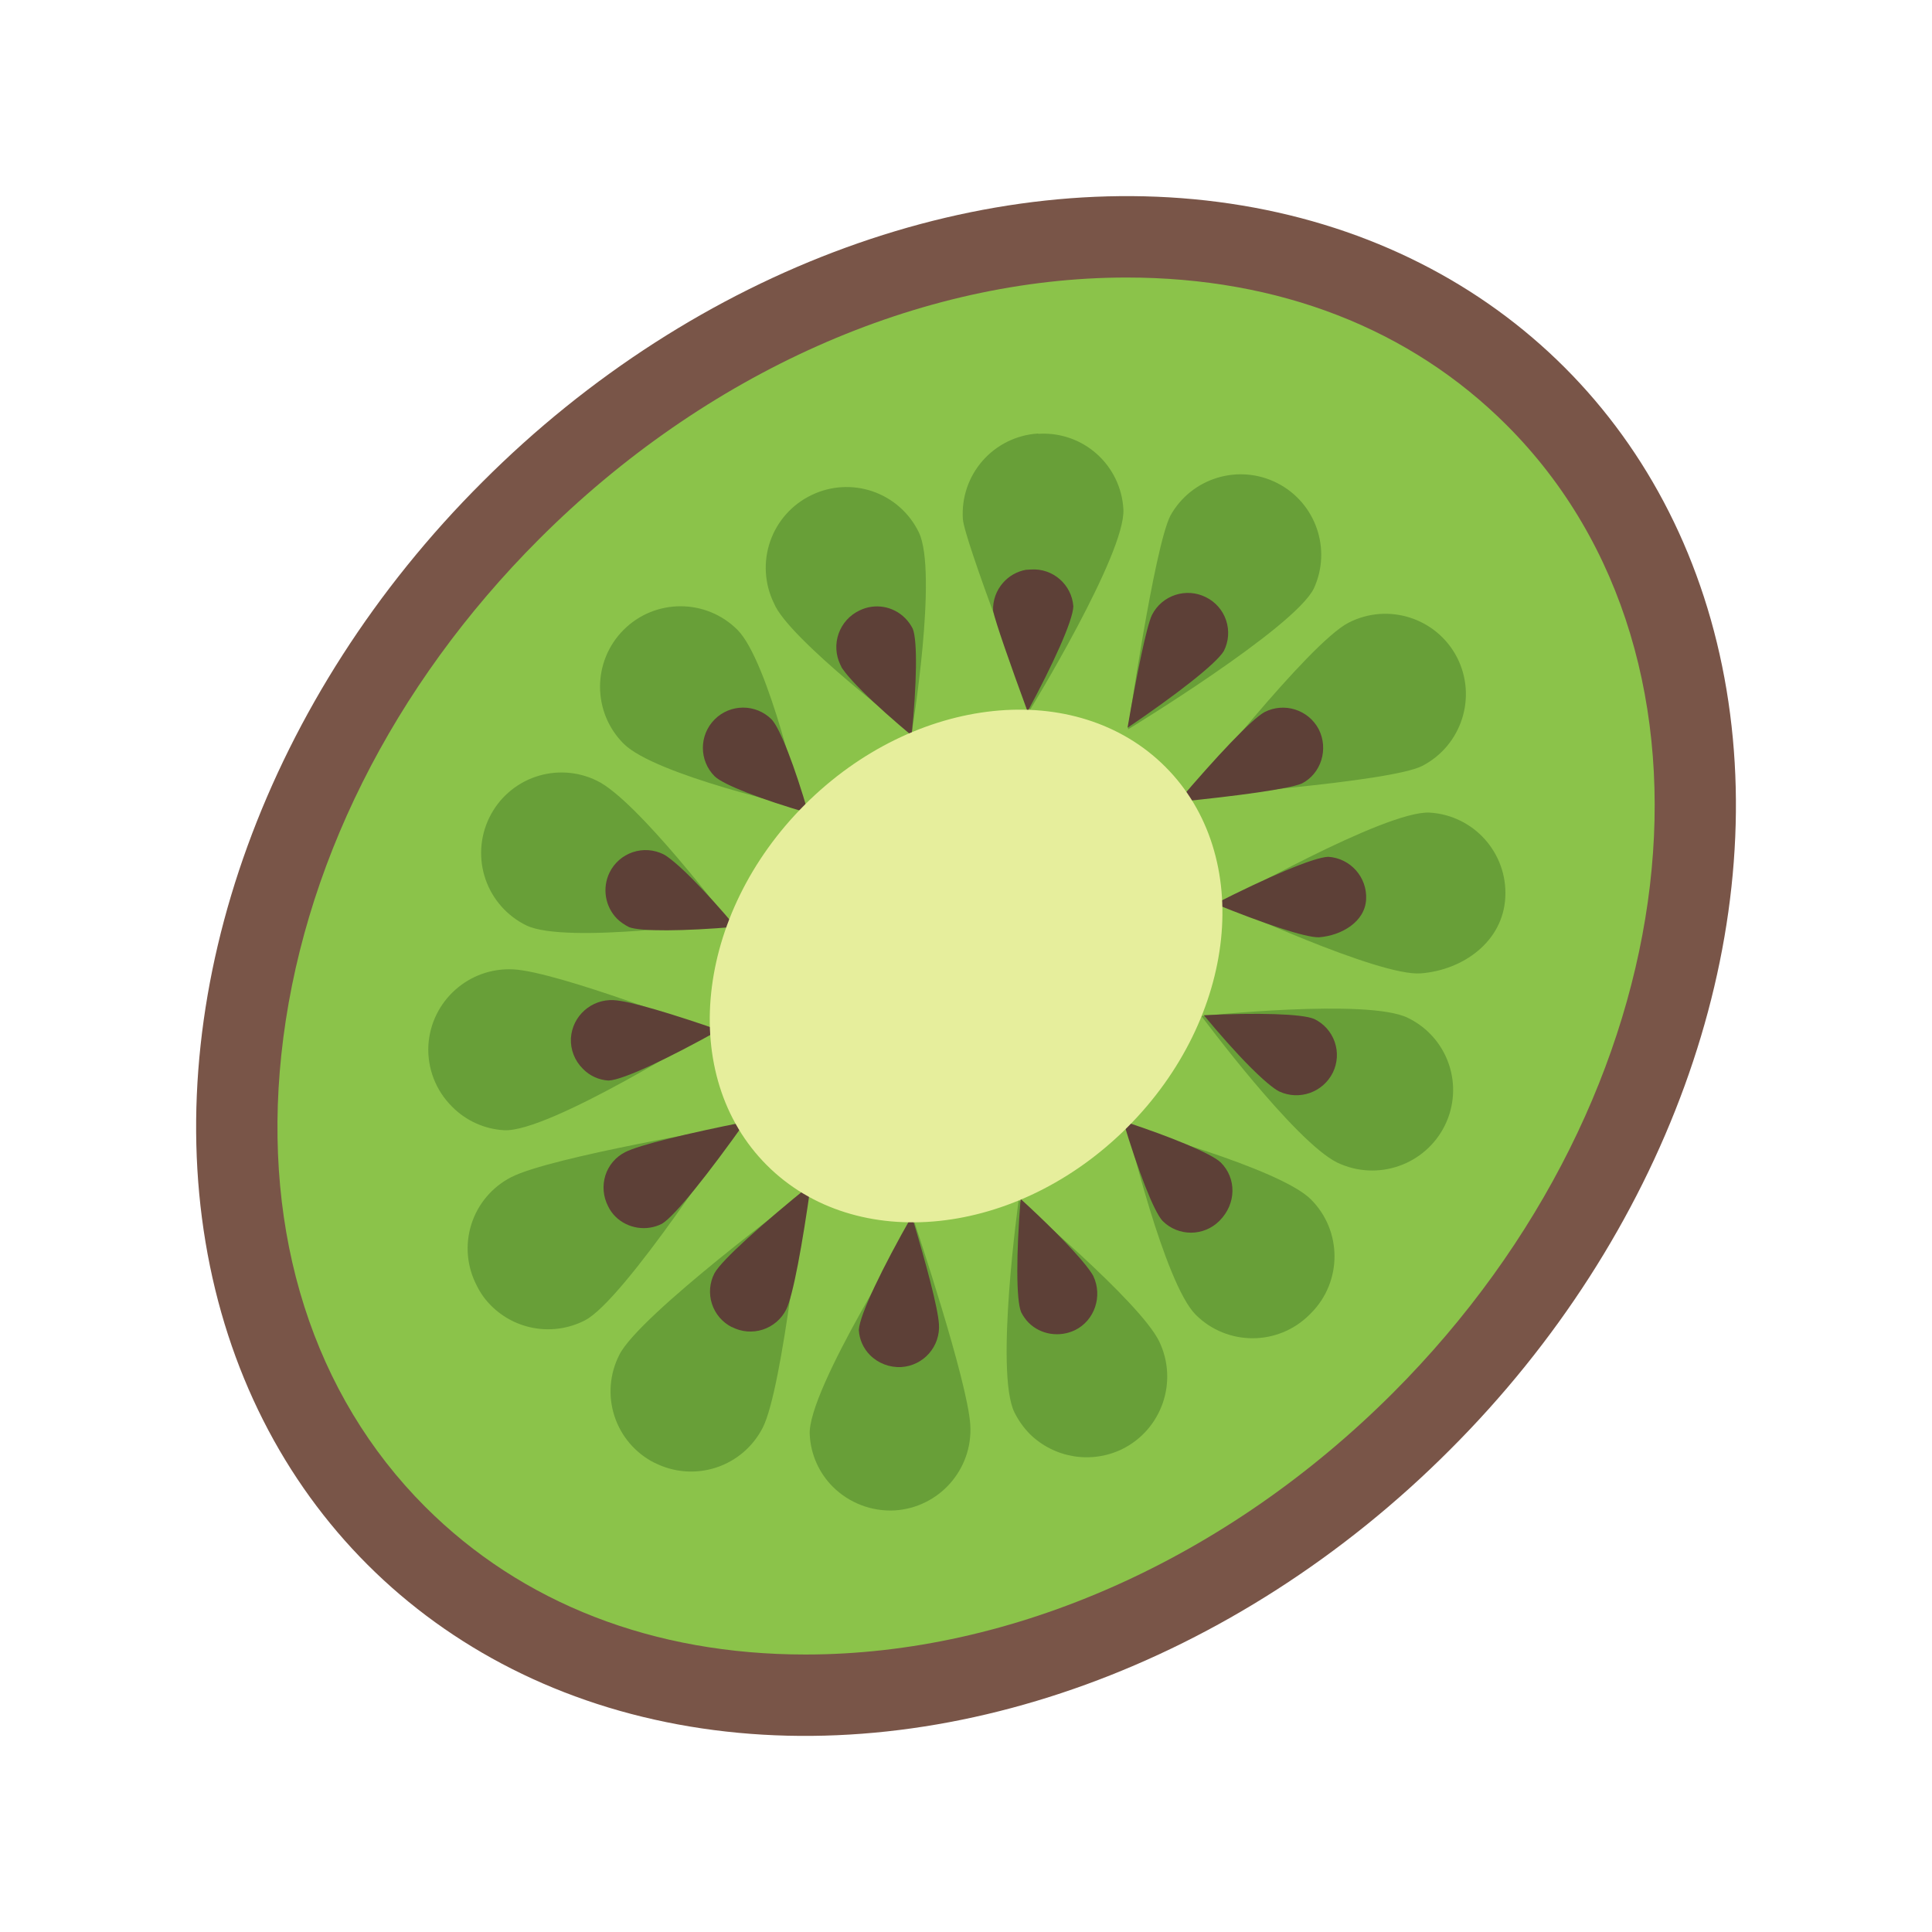
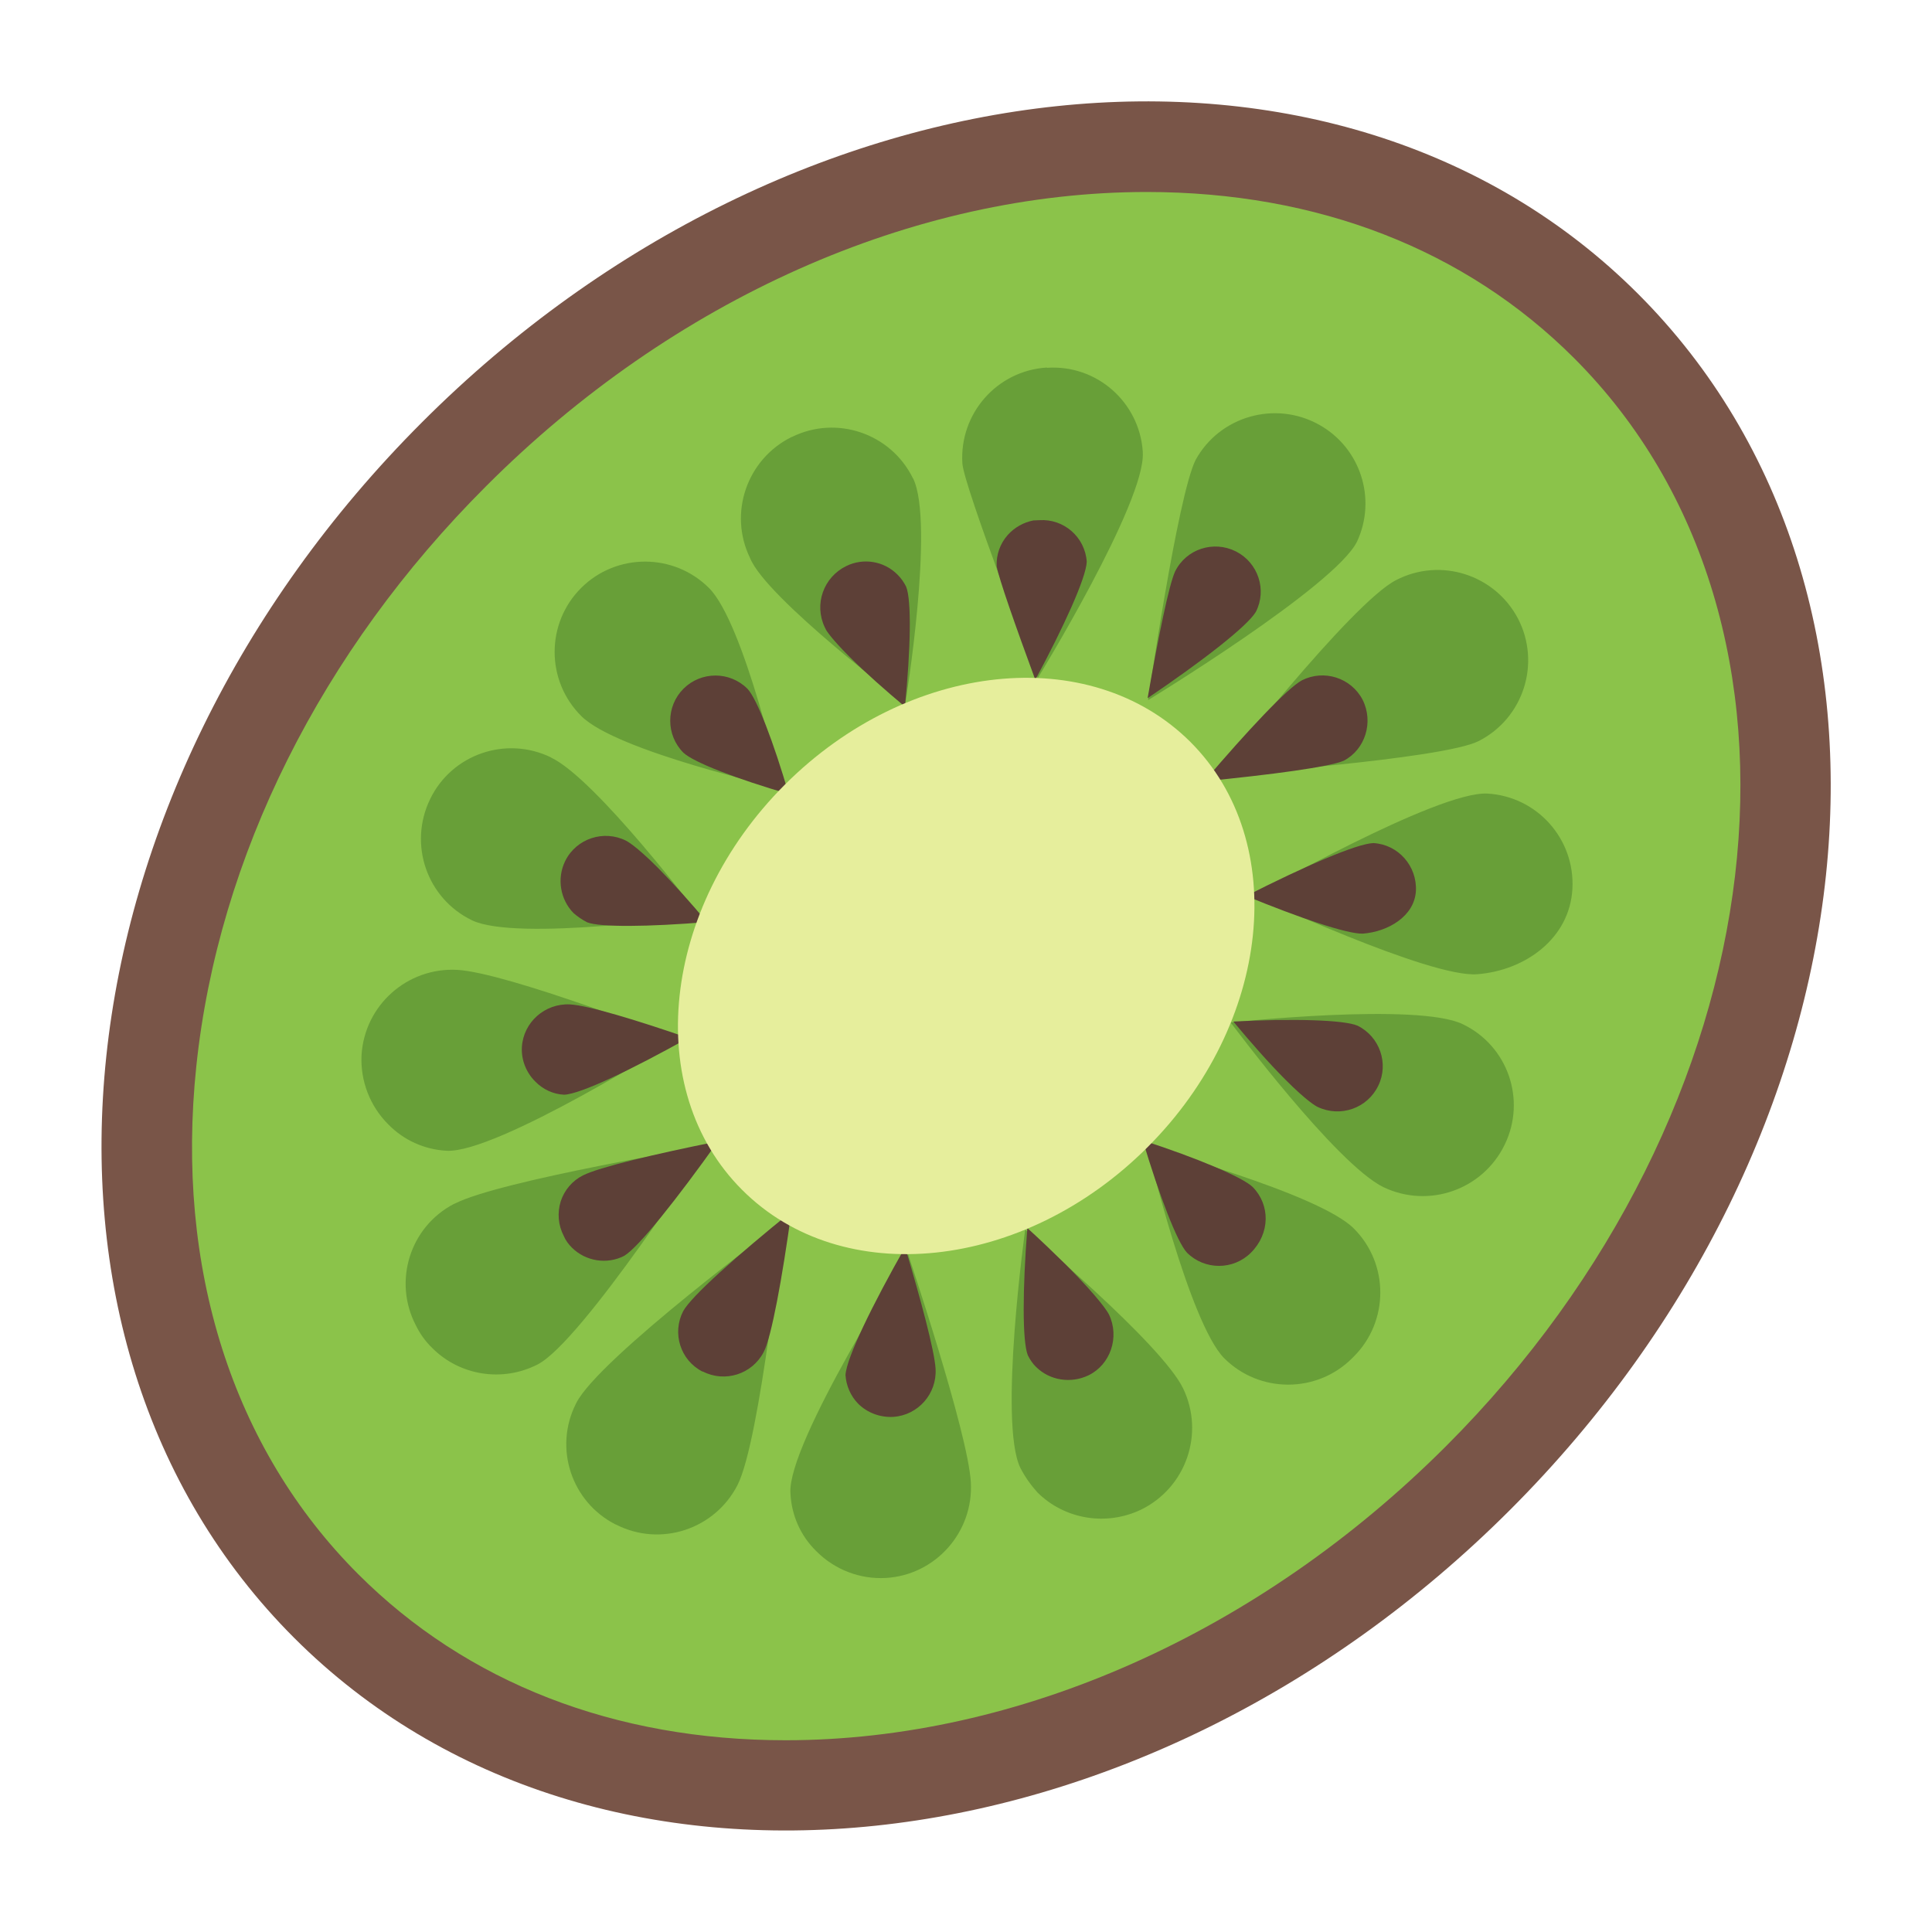
- <svg xmlns="http://www.w3.org/2000/svg" width="800px" height="800px" viewBox="0 0 1024 1024" class="icon" version="1.1">
-   <path d="M255.576 255.558a362.667 448 45.001 1 0 512.879 512.897 362.667 448 45.001 1 0-512.879-512.897Z" fill="#795548" />
-   <path d="M597.141 147.093c80.576 0 150.251 27.072 201.472 78.293 124.779 124.779 97.685 354.859-60.352 512.917-88.107 88.107-201.6 138.624-311.381 138.624-80.597 0-150.272-27.072-201.515-78.293-59.2-59.221-86.293-144.277-76.267-239.488 10.389-98.603 58.901-195.691 136.64-273.408 88.085-88.107 201.6-138.645 311.403-138.645" fill="#8BC34A" />
-   <path d="M252.693 681.387a42.453 42.453 0 0 1 18.24-57.451c21.12-10.88 119.531-27.2 119.531-27.2s-59.477 92.373-80.448 103.083a42.667 42.667 0 0 1-49.621-7.701 39.232 39.232 0 0 1-7.701-10.731z m75.584 36.672c10.539-21.12 97.408-85.483 97.408-85.483s-10.688 103.125-21.397 124.075a42.603 42.603 0 0 1-57.472 18.581l0.149 0.128a42.453 42.453 0 0 1-18.688-57.301z m-101.227-163.968a42.88 42.88 0 0 1 45.099-40.299c23.552 1.216 104.192 32.64 104.192 32.64s-85.483 53.952-109.163 52.608a42.069 42.069 0 0 1-27.605-12.523 42.581 42.581 0 0 1-12.523-32.427z m202.133 206.357c-1.515-23.552 55.488-112.619 55.488-112.619s28.224 84.075 29.611 107.477a42.816 42.816 0 0 1-40.128 45.248 43.264 43.264 0 0 1-32.725-12.523 41.92 41.92 0 0 1-12.245-27.584z m-169.856-327.061a42.56 42.56 0 0 1 57.024-19.605c21.269 10.112 69.781 74.453 69.781 74.453s-85.781 12.416-107.051 2.304a42.709 42.709 0 0 1-19.755-57.152z m278.315 315.136c-10.411-21.269 2.261-112.299 2.261-112.299s64.256 53.632 74.496 74.752a42.923 42.923 0 0 1-19.755 57.152 43.029 43.029 0 0 1-48.875-8.128 44.971 44.971 0 0 1-8.128-11.477z m-207.104-414.699a42.667 42.667 0 0 1 60.331 0c16.576 16.576 33.984 94.336 33.984 94.336s-77.589-17.259-94.315-33.984a42.667 42.667 0 0 1 0-60.352z m266.944 263.68s80.597 21.461 97.344 38.208a42.667 42.667 0 0 1 0 60.331l-0.448 0.448-0.32 0.32a42.667 42.667 0 0 1-60.331 0c-16.576-16.619-36.245-99.307-36.245-99.307z m-187.307-277.845a42.731 42.731 0 0 1 19.776-57.173 42.56 42.56 0 0 1 57.024 19.605c10.261 21.099-3.691 106.005-3.691 106.005s-65.579-49.579-73.109-68.437z m335.957 219.797a42.453 42.453 0 0 1 19.755 56.875 42.965 42.965 0 0 1-57.024 19.904c-22.443-10.901-72.064-77.696-72.064-77.696s88.064-9.493 109.333 0.917zM510.336 275.029a42.56 42.56 0 0 1 39.829-45.248l0.149 0.149a42.368 42.368 0 0 1 45.099 39.979c1.344 23.36-49.515 106.389-49.515 106.389s-34.965-90.432-35.563-101.269z m137.344 203.861s86.528-49.408 110.037-48.192a42.731 42.731 0 0 1 40.128 44.907c-1.216 23.552-22.464 38.571-44.8 40.299-22.315 1.771-105.365-37.013-105.365-37.013z m-27.371-205.547a42.667 42.667 0 0 1 76.032 38.613c-10.539 21.12-98.517 74.667-98.517 74.667s13.888-96.235 22.485-113.28z m94.421 56.725a42.731 42.731 0 0 1 57.472 18.261 42.816 42.816 0 0 1-18.389 57.621c-16.896 8.725-123.541 16.213-123.541 16.213s63.36-81.259 84.459-92.096z" fill="#689F38" />
-   <path d="M646.315 647.083c9.088-9.067 9.088-22.592 0.747-30.912-4.864-4.715-26.005-13.504-51.755-21.952 7.872 26.24 16.213 47.893 20.885 52.907a21.291 21.291 0 0 0 30.123-0.043zM461.163 718.272c4.309 4.309 10.368 6.635 16.597 6.293a21.312 21.312 0 0 0 19.904-22.699c-0.533-8.683-6.891-32.448-14.379-57.323-15.424 27.115-27.627 52.096-28.096 60.395 0.299 4.971 2.347 9.707 5.973 13.333zM569.771 705.003c10.368-5.056 14.784-18.005 9.685-28.715-0.448-0.917-3.819-6.976-20.181-23.36a591.659 591.659 0 0 0-18.325-17.472c-2.325 28.907-2.432 53.376 0.256 59.968 1.003 2.005 2.411 4.053 3.989 5.632 6.357 6.336 16.213 7.936 24.576 3.947zM696.555 540.075c-6.4-2.773-30.229-3.392-58.496-1.984 7.872 9.451 16.64 19.499 24.747 27.605 10.091 10.091 14.379 12.416 15.147 12.779a21.589 21.589 0 0 0 28.501-10.027 21.184 21.184 0 0 0-9.899-28.373zM429.739 627.84c-25.536 20.651-47.104 39.893-51.029 46.955a21.12 21.12 0 0 0 9.216 28.629l0.021-0.064a21.248 21.248 0 0 0 28.757-9.28c3.584-7.083 8.619-34.645 13.035-66.24zM690.048 415.253c10.176-5.227 14.272-18.219 8.875-28.8a21.461 21.461 0 0 0-28.629-9.067c-6.891 3.712-25.707 23.765-46.016 47.637 31.509-3.136 58.923-6.869 65.771-9.771zM699.051 496.789c11.925-0.917 24.405-8.149 25.024-20.096a21.483 21.483 0 0 0-20.053-22.571c-7.893 0.256-32.896 11.115-60.032 24.917 25.045 10.176 47.723 17.92 55.061 17.749zM326.144 644.757c6.464 6.464 16.619 8.043 24.747 3.84 6.976-4.224 25.024-27.093 44.117-53.995-30.208 6.016-56.256 12.245-63.659 16.064a20.864 20.864 0 0 0-10.453 12.224c-1.728 5.461-1.237 11.307 1.429 16.491a19.563 19.563 0 0 0 3.819 5.376zM378.795 411.477c4.843 4.608 25.088 12.331 49.6 19.456-7.125-24.533-14.869-44.821-19.435-49.643a21.333 21.333 0 0 0-30.165 30.187zM333.376 491.392c5.931 2.368 29.077 2.197 56.491-0.171a411.179 411.179 0 0 0-23.253-25.728c-10.325-10.325-14.464-12.459-14.891-12.672a21.291 21.291 0 0 0-28.672 9.685c-3.968 8.213-2.325 18.069 4.032 24.469 1.6 1.6 3.712 3.072 6.293 4.416zM597.611 385.749c25.344-17.216 46.848-33.749 51.029-40.661a21.12 21.12 0 0 0-9.451-28.544 21.333 21.333 0 0 0-28.629 9.408c-2.859 6.059-7.979 30.955-12.949 59.797zM445.376 352.277l0.363 0.704 0.299 0.725c0.043 0.043 2.027 3.669 10.901 12.523 7.616 7.616 17.195 16.021 26.219 23.573 2.752-27.072 3.2-50.155 0.619-56.555a21.76 21.76 0 0 0-4.011-5.589 20.992 20.992 0 0 0-24.256-4.075 21.483 21.483 0 0 0-10.133 28.693zM544.64 377.131c13.44-25.003 23.936-47.893 24.256-55.701a21.12 21.12 0 0 0-22.443-19.584l-2.773 0.171a21.056 21.056 0 0 0-12.032 6.848 21.099 21.099 0 0 0-5.291 14.827c1.259 6.08 8.96 28.053 18.283 53.44zM325.269 530.091a21.589 21.589 0 0 0-22.677 20.181 21.269 21.269 0 0 0 6.293 16.149 20.48 20.48 0 0 0 13.696 6.293c7.957-0.384 32.235-12.032 58.539-26.731-24.064-8.341-47.253-15.467-55.851-15.893z" fill="#5D4037" />
-   <path d="M426.567 426.516a120.896 149.333 45.001 1 0 170.97 170.976 120.896 149.333 45.001 1 0-170.97-170.976Z" fill="#E6EE9C" />
+ <svg xmlns="http://www.w3.org/2000/svg" version="1.1" id="Layer_1" x="0px" y="0px" viewBox="0 0 800 800" style="enable-background:new 0 0 800 800;" xml:space="preserve">
+   <style type="text/css">
+ 	.st0{fill:#795548;}
+ 	.st1{fill:#8BC34A;}
+ 	.st2{fill:#689F38;}
+ 	.st3{fill:#5D4037;}
+ 	.st4{fill:#E6EE9C;}
+ </style>
+   <path class="st0" d="M174.8,174.8C21.1,328.4-2.6,553.8,121.8,678.2s349.8,100.7,503.5-53s177.4-379.1,53-503.5  S328.4,21.1,174.8,174.8L174.8,174.8z" />
+   <path class="st1" d="M474.8,79.5c70.8,0,132,23.8,177,68.8c109.6,109.6,85.8,311.7-53,450.5c-77.4,77.4-177.1,121.8-273.5,121.8  c-70.8,0-132-23.8-177-68.8c-52-52-75.8-126.7-67-210.4c9.1-86.6,51.7-171.9,120-240.1C278.6,123.9,378.3,79.5,474.8,79.5" />
+   <path class="st2" d="M172.2,548.8c-9.5-18.2-2.5-40.8,15.8-50.3c0.1,0,0.2-0.1,0.3-0.1c18.6-9.6,105-23.9,105-23.9  S241,555.6,222.6,565c-14.5,7.4-32.1,4.7-43.6-6.8C176.2,555.5,173.9,552.3,172.2,548.8L172.2,548.8z M238.6,581  c9.3-18.6,85.6-75.1,85.6-75.1s-9.4,90.6-18.8,109c-9.4,18.4-31.9,25.8-50.3,16.4c-0.1,0-0.1-0.1-0.2-0.1l0.1,0.1  c-18.4-9.3-25.8-31.7-16.5-50.1C238.5,581.2,238.6,581.1,238.6,581L238.6,581z M149.7,437c1.2-20.7,18.9-36.5,39.6-35.4  c20.7,1.1,91.5,28.7,91.5,28.7s-75.1,47.4-95.9,46.2c-9.2-0.5-17.8-4.4-24.2-11C153.2,458,149.2,447.6,149.7,437L149.7,437z   M327.3,618.2c-1.3-20.7,48.7-98.9,48.7-98.9s24.8,73.8,26,94.4c1.2,20.7-14.6,38.5-35.2,39.7c-10.7,0.6-21.1-3.4-28.7-11  C331.5,636,327.7,627.4,327.3,618.2L327.3,618.2z M178.1,330.9c9-18.6,31.4-26.3,50-17.3c0,0,0.1,0,0.1,0.1  c18.7,8.9,61.3,65.4,61.3,65.4s-75.3,10.9-94,2C176.8,372.1,169,349.7,178.1,330.9C178,331,178,331,178.1,330.9L178.1,330.9z   M422.5,607.8c-9.1-18.7,2-98.6,2-98.6s56.4,47.1,65.4,65.7c9,18.7,1.2,41.1-17.4,50.2c-14.4,6.9-31.6,4.1-42.9-7.1  C426.8,614.9,424.4,611.5,422.5,607.8L422.5,607.8z M240.6,243.5c14.6-14.6,38.4-14.6,53,0c14.6,14.6,29.9,82.9,29.9,82.9  s-68.2-15.2-82.8-29.9C226,281.9,226,258.1,240.6,243.5C240.6,243.5,240.6,243.5,240.6,243.5z M475.1,475.1c0,0,70.8,18.9,85.5,33.6  c14.6,14.6,14.6,38.4,0,53l-0.4,0.4l-0.3,0.3c-14.6,14.6-38.4,14.6-53,0C492.4,547.7,475.1,475.1,475.1,475.1L475.1,475.1z   M310.6,231.1c-9.1-18.6-1.3-41.1,17.3-50.2c0,0,0,0,0.1,0c18.5-9.1,40.9-1.4,50,17.1c0,0,0,0.1,0.1,0.1c9,18.5-3.2,93.1-3.2,93.1  S317.2,247.6,310.6,231.1L310.6,231.1z M605.7,424.1c18.6,8.9,26.4,31.2,17.4,49.8c0,0.1-0.1,0.1-0.1,0.2  c-9.1,18.6-31.4,26.4-50.1,17.5c-19.7-9.6-63.3-68.2-63.3-68.2S587,415,605.7,424.1L605.7,424.1z M398.5,191.9  c-1.3-20.6,14.3-38.4,34.9-39.7c0,0,0.1,0,0.1,0l0.1,0.1c20.5-1.4,38.2,14.2,39.6,34.7c0,0.1,0,0.3,0,0.4  c1.2,20.5-43.5,93.4-43.5,93.4S399.1,201.4,398.5,191.9L398.5,191.9z M519.2,370.9c0,0,76-43.4,96.7-42.3  c20.6,1.2,36.3,18.8,35.2,39.4c-1.1,20.7-19.7,33.9-39.4,35.4C592.1,405,519.2,370.9,519.2,370.9z M495.1,190.4  c10-18.1,32.9-24.6,51-14.6c17.2,9.5,24.1,30.7,15.8,48.5c-9.3,18.6-86.5,65.6-86.5,65.6S487.6,205.3,495.1,190.4z M578.1,240.2  c18.4-9.5,40.9-2.3,50.5,16c9.5,18.4,2.3,41.1-16.2,50.6c-14.8,7.7-108.5,14.2-108.5,14.2S559.5,249.7,578.1,240.2z" />
+   <path class="st3" d="M518,518.7c8-8,8-19.8,0.7-27.2c-4.3-4.1-22.8-11.9-45.5-19.3c6.9,23,14.2,42.1,18.3,46.5  C498.8,526,510.7,526,518,518.7C518,518.7,518,518.7,518,518.7z M355.3,581.2c3.8,3.8,9.1,5.8,14.6,5.5c10.3-0.7,18.1-9.6,17.5-19.9  c0,0,0,0,0-0.1c-0.5-7.6-6.1-28.5-12.6-50.3c-13.5,23.8-24.3,45.8-24.7,53C350.4,573.8,352.2,578,355.3,581.2L355.3,581.2z   M450.7,569.5c9.1-4.4,13-15.8,8.5-25.2c-0.4-0.8-3.4-6.1-17.7-20.5c-5.3-5.2-10.6-10.3-16.1-15.3c-2,25.4-2.1,46.9,0.2,52.7  c0.9,1.8,2.1,3.6,3.5,4.9C434.7,571.6,443.4,573,450.7,569.5L450.7,569.5z M562.1,424.7c-5.6-2.4-26.6-3-51.4-1.7  c6.9,8.3,14.6,17.1,21.7,24.2c8.9,8.9,12.6,10.9,13.3,11.2c9.4,4.4,20.5,0.5,25-8.8c4.5-9.2,0.6-20.4-8.6-24.9  C562.2,424.7,562.1,424.7,562.1,424.7z M327.7,501.7c-22.4,18.1-41.4,35-44.8,41.2c-4.7,9.1-1.2,20.3,7.9,25c0.1,0,0.2,0.1,0.2,0.1  l0-0.1c9.1,4.7,20.4,1.2,25.2-8c0-0.1,0.1-0.1,0.1-0.2C319.4,553.7,323.9,529.5,327.7,501.7L327.7,501.7z M556.4,315  c8.9-4.6,12.5-16,7.8-25.3c-4.8-9.1-16-12.6-25.1-8c-6.1,3.3-22.6,20.9-40.4,41.8C526.3,320.8,550.4,317.6,556.4,315L556.4,315z   M564.3,386.6c10.5-0.8,21.4-7.2,22-17.7c0.5-10.3-7.3-19.2-17.6-19.8c-6.9,0.2-28.9,9.8-52.7,21.9  C537.9,380,557.8,386.8,564.3,386.6L564.3,386.6z M236.8,516.6c5.7,5.7,14.6,7.1,21.7,3.4c6.1-3.7,22-23.8,38.8-47.4  c-26.5,5.3-49.4,10.8-55.9,14.1c-4.4,2.2-7.7,6.1-9.2,10.7c-1.5,4.8-1.1,9.9,1.3,14.5C234.2,513.6,235.4,515.2,236.8,516.6z   M283,311.7c4.3,4,22,10.8,43.6,17.1c-6.3-21.5-13.1-39.4-17.1-43.6c-7.3-7.3-19.2-7.3-26.5,0C275.7,292.5,275.7,304.4,283,311.7  L283,311.7z M243.1,381.9c5.2,2.1,25.5,1.9,49.6-0.1c-6.5-7.8-13.3-15.4-20.4-22.6c-9.1-9.1-12.7-10.9-13.1-11.1  c-9.2-4.6-20.5-0.9-25.1,8.3c0,0.1-0.1,0.1-0.1,0.2c-3.5,7.2-2,15.9,3.5,21.5C239,379.4,240.8,380.7,243.1,381.9L243.1,381.9z   M475.2,289.1c22.3-15.1,41.1-29.6,44.8-35.7c4.7-9.1,1-20.3-8.1-25c-0.1,0-0.1-0.1-0.2-0.1c-9.2-4.6-20.5-1-25.1,8.3  C484.1,241.9,479.6,263.8,475.2,289.1z M341.5,259.7l0.3,0.6l0.3,0.6c0,0,1.8,3.2,9.6,11c6.7,6.7,15.1,14.1,23,20.7  c2.4-23.8,2.8-44.1,0.5-49.7c-0.9-1.8-2.1-3.5-3.5-4.9c-5.6-5.7-14.2-7.1-21.3-3.6C341,239,337,250.2,341.5,259.7  C341.5,259.7,341.5,259.7,341.5,259.7L341.5,259.7z M428.7,281.5c11.8-22,21-42.1,21.3-48.9c-0.7-10.2-9.5-17.9-19.7-17.2l-2.4,0.1  c-4.1,0.8-7.8,2.9-10.6,6c-3.2,3.6-4.8,8.2-4.6,13C413.7,239.9,420.5,259.2,428.7,281.5L428.7,281.5z M236,415.9  c-10.4-0.5-19.3,7.4-19.9,17.7c-0.3,5.3,1.8,10.5,5.5,14.2c3.2,3.3,7.5,5.3,12,5.5c7-0.3,28.3-10.6,51.4-23.5  C263.9,422.5,243.5,416.3,236,415.9L236,415.9z" />
+   <path class="st4" d="M325,324.9c-51.2,51.2-59.2,126.4-17.7,167.8c41.4,41.5,116.6,33.6,167.8-17.6c0,0,0.1-0.1,0.1-0.1  c51.2-51.2,59.1-126.4,17.7-167.8C451.3,265.8,376.2,273.7,325,324.9L325,324.9z" />
</svg>
